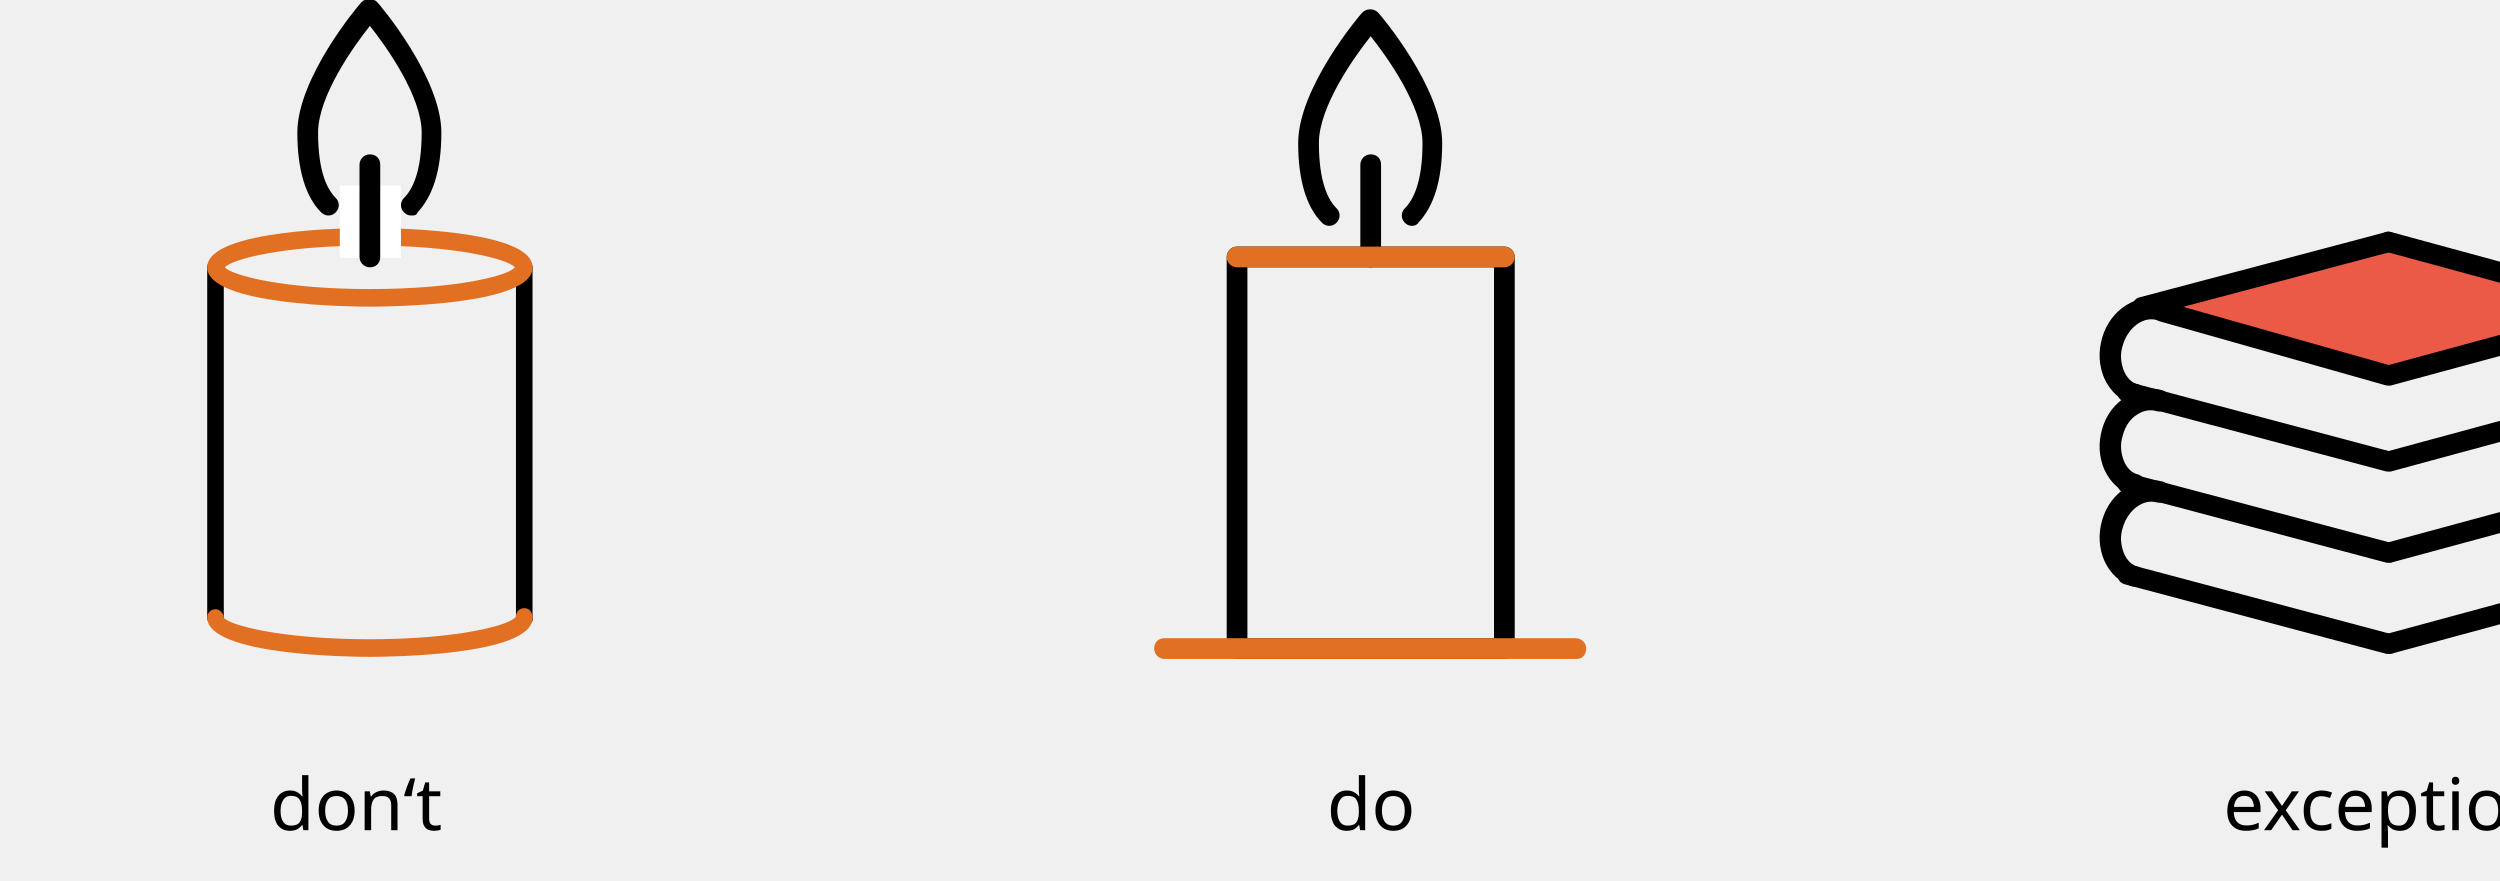
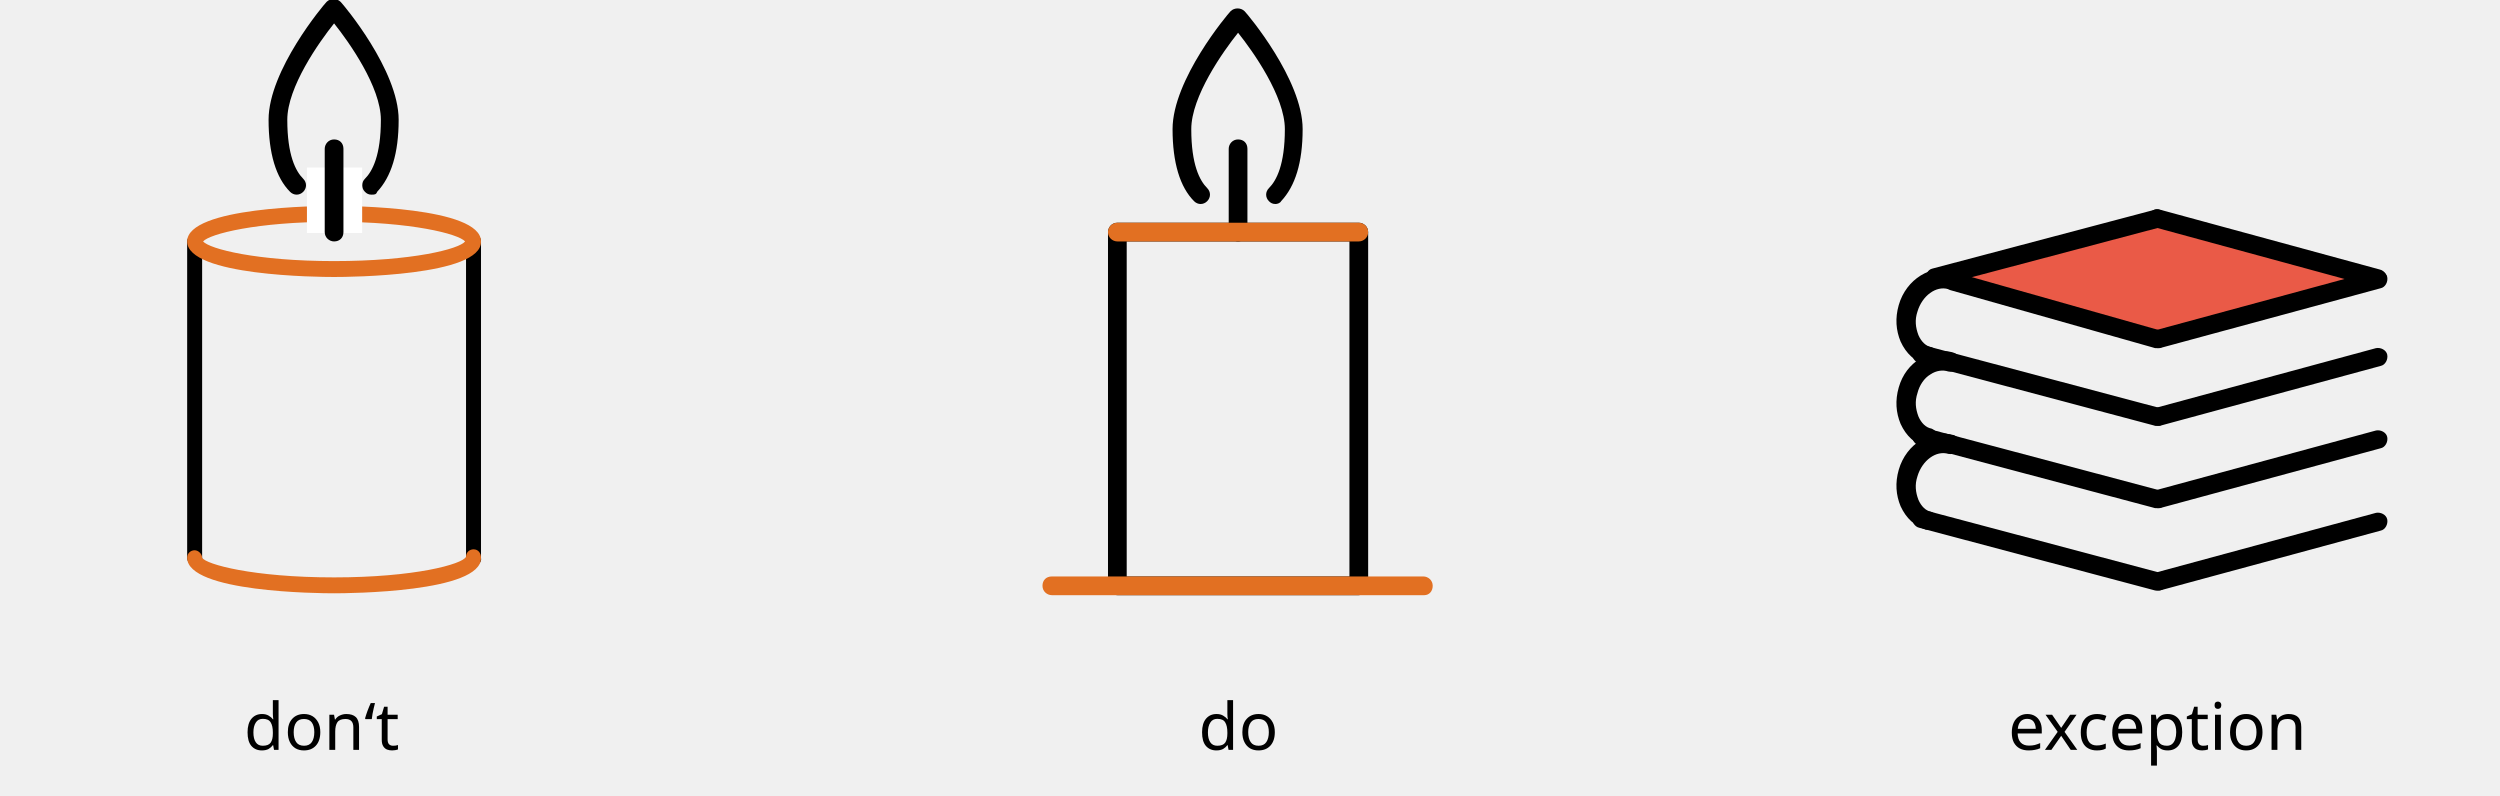
- <svg xmlns="http://www.w3.org/2000/svg" version="1.1" id="Ebene_1" x="0px" y="0px" width="241.3px" height="85px" viewBox="0 0 241.3 85" enable-background="new 0 0 241.3 85" xml:space="preserve">
+ <svg xmlns="http://www.w3.org/2000/svg" version="1.1" id="Ebene_1" x="0px" y="0px" width="267.15px" height="85px" viewBox="0 0 267.15 85" enable-background="new 0 0 267.15 85" xml:space="preserve">
  <g>
-     <path d="M136.3,21.8c-0.301,0-0.5-0.1-0.7-0.3c-0.399-0.4-0.399-1,0-1.4c0.8-0.8,1.7-2.5,1.7-6.3c0-3.5-3.4-8.3-5-10.3   c-1.6,2-5,6.8-5,10.3c0,3.8,0.9,5.5,1.699,6.3c0.4,0.4,0.4,1,0,1.4c-0.399,0.4-1,0.4-1.399,0c-1.5-1.5-2.3-4.1-2.3-7.7   c0-5.3,5.9-12.3,6.199-12.6c0.4-0.4,1.101-0.4,1.5,0c0.301,0.3,6.201,7.3,6.201,12.6c0,3.6-0.801,6.1-2.301,7.7   C136.8,21.7,136.5,21.8,136.3,21.8z" />
+     <path d="M136.3,21.8c-0.301,0-0.5-0.1-0.7-0.3c-0.399-0.4-0.399-1,0-1.4c0.8-0.8,1.7-2.5,1.7-6.3c0-3.5-3.4-8.3-5-10.3   c-1.6,2-5,6.8-5,10.3c0,3.8,0.9,5.5,1.699,6.3c0.399,0.4,0.399,1,0,1.4s-1,0.4-1.399,0c-1.5-1.5-2.3-4.1-2.3-7.7   c0-5.3,5.9-12.3,6.199-12.6c0.399-0.4,1.101-0.4,1.5,0c0.301,0.3,6.201,7.3,6.201,12.6c0,3.6-0.802,6.1-2.302,7.7   C136.8,21.7,136.5,21.8,136.3,21.8z" />
    <path fill="none" stroke="#FFFFFF" stroke-width="5.916" stroke-linejoin="round" stroke-miterlimit="10" d="M132.3,23.8" />
    <path d="M132.3,25.8c-0.5,0-1-0.4-1-1v-8.9c0-0.5,0.4-1,1-1s1,0.4,1,1v8.9C133.3,25.4,132.8,25.8,132.3,25.8z" />
    <path d="M20.8,60.4C20.3,60.4,20,60,20,59.6V25.8c0-0.4,0.4-0.8,0.8-0.8c0.4,0,0.8,0.4,0.8,0.8v33.8C21.7,60.1,21.3,60.4,20.8,60.4   z" />
    <path d="M50.6,60.4c-0.5,0-0.8-0.4-0.8-0.801V25.8c0-0.5,0.4-0.8,0.8-0.8c0.5,0,0.8,0.4,0.8,0.8v33.8   C51.5,60.1,51.1,60.4,50.6,60.4z" />
-     <path d="M145.201,63.6H119.4c-0.5,0-1-0.399-1-1V24.8c0-0.5,0.4-1,1-1h25.801c0.5,0,1,0.4,1,1v37.8   C146.201,63.1,145.701,63.6,145.201,63.6z M120.4,61.6h23.801V25.8H120.4V61.6z" />
+     <path d="M145.201,63.6H119.4c-0.5,0-1-0.398-1-1V24.8c0-0.5,0.4-1,1-1h25.801c0.5,0,1,0.4,1,1v37.8   C146.201,63.1,145.701,63.6,145.201,63.6z M120.4,61.6h23.801V25.8H120.4V61.6z" />
    <path d="M39.7,20.8c-0.3,0-0.5-0.1-0.7-0.3c-0.4-0.4-0.4-1,0-1.4c0.8-0.8,1.7-2.5,1.7-6.3c0-3.5-3.4-8.3-5-10.3   c-1.6,2-5,6.8-5,10.3c0,3.8,0.9,5.5,1.7,6.3c0.4,0.4,0.4,1,0,1.4s-1,0.4-1.4,0c-1.5-1.5-2.3-4.1-2.3-7.7c0-5.3,5.9-12.3,6.2-12.6   c0.4-0.4,1.1-0.4,1.5,0c0.3,0.3,6.2,7.3,6.2,12.6c0,3.6-0.8,6.1-2.3,7.7C40.2,20.8,40,20.8,39.7,20.8z" />
    <path fill="#E27022" d="M35.7,29.6c-1.6,0-15.7-0.1-15.7-3.8c0-3.7,14.1-3.8,15.7-3.8c1.6,0,15.7,0.1,15.7,3.8   C51.5,29.5,37.3,29.6,35.7,29.6z M21.7,25.8c0.7,0.8,5.7,2.1,14,2.1c8.4,0,13.4-1.3,14-2.1c-0.7-0.8-5.7-2.1-14-2.1   C27.4,23.7,22.4,25,21.7,25.8z" />
    <path fill="#E27022" d="M35.7,63.4C34.1,63.4,20,63.3,20,59.6c0-0.5,0.4-0.8,0.8-0.8c0.4,0,0.8,0.4,0.8,0.8   C22,60.3,27,61.7,35.7,61.7c8.6,0,13.7-1.4,14.1-2.2c0-0.5,0.4-0.8,0.8-0.8c0.5,0,0.8,0.399,0.8,0.899   C51.5,63.3,37.3,63.4,35.7,63.4z" />
    <rect x="32.8" y="17.9" fill="#FFFFFF" width="5.9" height="7" />
    <path d="M35.7,25.8c-0.5,0-1-0.4-1-1v-8.9c0-0.5,0.4-1,1-1c0.6,0,1,0.4,1,1v8.9C36.7,25.4,36.3,25.8,35.7,25.8z" />
    <path fill="#E27022" d="M145.201,25.8H119.4c-0.5,0-1-0.4-1-1c0-0.5,0.4-1,1-1h25.801c0.5,0,1,0.4,1,1   C146.201,25.4,145.701,25.8,145.201,25.8z" />
-     <path fill="#E27022" d="M152.201,63.6H112.4c-0.5,0-1-0.399-1-1c0-0.6,0.4-1,1-1h39.7c0.5,0,1,0.4,1,1   C153.1,63.2,152.701,63.6,152.201,63.6z" />
+     <path fill="#E27022" d="M152.201,63.6H112.4c-0.5,0-1-0.398-1-1c0-0.6,0.4-1,1-1h39.7c0.5,0,1,0.4,1,1   C153.1,63.2,152.701,63.6,152.201,63.6z" />
  </g>
  <text transform="matrix(1 0 0 1 26.0635 80.1279)" font-family="'SourceSansPro-Regular'" font-size="7">don‘t </text>
  <text transform="matrix(1 0 0 1 128.063 80.1279)" font-family="'SourceSansPro-Regular'" font-size="7">do</text>
  <text transform="matrix(1 0 0 1 214.5903 80.1279)" font-family="'SourceSansPro-Regular'" font-size="7">exception</text>
  <g id="_xD83D__xDCDA__xFE0F__2_">
    <polygon fill="#EA5A47" points="206.8,29.6 230.6,23.3 254.1,29.7 254.201,29.8 230.6,36.2  " />
    <path d="M230.6,37.2c-0.101,0-0.2,0-0.3,0L208.4,31c-0.5-0.2-0.9-0.7-0.699-1.2c0.199-0.5,0.699-0.9,1.199-0.7l21.9,6.2   c0.5,0.2,0.9,0.7,0.699,1.2C231.4,36.9,231,37.2,230.6,37.2z" />
-     <path d="M230.6,45.5c-0.101,0-0.2,0-0.3,0l-25.2-6.7c-0.5-0.1-0.899-0.7-0.7-1.2c0.1-0.5,0.7-0.9,1.2-0.7l25.2,6.7   c0.5,0.101,0.9,0.7,0.699,1.2C231.5,45.2,231,45.5,230.6,45.5z" />
+     <path d="M230.6,45.5c-0.101,0-0.2,0-0.3,0l-25.2-6.7c-0.5-0.1-0.899-0.7-0.7-1.2c0.1-0.5,0.7-0.9,1.2-0.7l25.2,6.7   c0.5,0.102,0.9,0.7,0.699,1.2C231.5,45.2,231,45.5,230.6,45.5z" />
    <g>
      <line fill="none" x1="230.6" y1="23.3" x2="254.1" y2="29.7" />
      <path d="M254.1,30.7c-0.101,0-0.2,0-0.3,0l-23.5-6.4c-0.5-0.1-0.9-0.7-0.7-1.2c0.101-0.5,0.7-0.9,1.2-0.7l23.5,6.4    c0.5,0.1,0.9,0.7,0.699,1.2C255,30.4,254.6,30.7,254.1,30.7z" />
    </g>
    <path d="M230.6,37.2c-0.399,0-0.899-0.3-1-0.7c-0.101-0.5,0.2-1.1,0.7-1.2l23.6-6.4c0.5-0.1,1.1,0.2,1.2,0.7s-0.2,1.1-0.7,1.2   l-23.6,6.4C230.8,37.2,230.701,37.2,230.6,37.2z" />
    <g>
      <line fill="none" x1="230.6" y1="23.3" x2="206.8" y2="29.6" />
      <path d="M206.8,30.7c-0.4,0-0.9-0.3-1-0.8s0.199-1.1,0.699-1.2l23.801-6.3c0.5-0.1,1.1,0.2,1.199,0.7    c0.101,0.5-0.199,1.1-0.699,1.2L207,30.6C206.9,30.6,206.9,30.7,206.8,30.7z" />
    </g>
-     <path d="M230.6,45.5c-0.399,0-0.899-0.3-1-0.7c-0.101-0.5,0.2-1.1,0.7-1.2l23.6-6.399c0.5-0.1,1.1,0.2,1.2,0.7s-0.2,1.1-0.7,1.2   l-23.6,6.4C230.8,45.5,230.701,45.5,230.6,45.5z" />
-     <path d="M206.1,39c-0.101,0-0.2,0-0.3,0c-1.2-0.4-2.1-1.2-2.7-2.5c-0.5-1.2-0.601-2.5-0.2-3.9c0.801-2.8,3.5-4.4,5.9-3.7   c0.5,0.2,0.8,0.7,0.699,1.3c-0.199,0.5-0.699,0.8-1.299,0.7c-1.301-0.4-2.801,0.7-3.301,2.4c-0.3,0.9-0.199,1.7,0.1,2.5   c0.301,0.7,0.801,1.2,1.4,1.3c0.5,0.2,0.801,0.7,0.7,1.3C206.9,38.7,206.5,39,206.1,39z" />
-     <path d="M230.6,54.3c-0.101,0-0.2,0-0.3,0l-25.2-6.7c-0.5-0.1-0.899-0.699-0.7-1.199c0.1-0.5,0.7-0.9,1.2-0.7l25.2,6.7   c0.5,0.1,0.9,0.699,0.699,1.199C231.5,54,231,54.3,230.6,54.3z" />
-     <path d="M230.6,54.3c-0.399,0-0.899-0.3-1-0.7c-0.101-0.5,0.2-1.1,0.7-1.199l23.6-6.4c0.5-0.1,1.1,0.2,1.2,0.7s-0.2,1.1-0.7,1.2   L230.8,54.3C230.8,54.3,230.701,54.3,230.6,54.3z" />
-     <path d="M206.1,47.8c-0.101,0-0.2,0-0.3,0c-1.2-0.399-2.1-1.2-2.7-2.5c-0.5-1.2-0.601-2.5-0.2-3.9s1.2-2.4,2.301-3.1   c1.1-0.7,2.399-1,3.6-0.6c0.5,0.2,0.8,0.7,0.699,1.3c-0.199,0.5-0.699,0.8-1.299,0.7c-0.601-0.2-1.301-0.1-1.9,0.3   c-0.7,0.4-1.2,1.2-1.4,2c-0.3,0.9-0.199,1.7,0.1,2.5c0.301,0.7,0.801,1.2,1.4,1.3c0.5,0.2,0.801,0.7,0.7,1.3   C206.9,47.5,206.5,47.8,206.1,47.8z" />
-     <path d="M230.6,63.1c-0.101,0-0.2,0-0.3,0L205.1,56.4c-0.5-0.101-0.899-0.7-0.7-1.2c0.1-0.5,0.7-0.9,1.2-0.7l25.2,6.7   c0.5,0.1,0.9,0.7,0.699,1.2C231.5,62.8,231.1,63.1,230.6,63.1z" />
-     <path d="M230.6,63.1c-0.399,0-0.899-0.3-1-0.699c-0.101-0.5,0.2-1.101,0.7-1.2l23.6-6.4c0.5-0.1,1.1,0.2,1.2,0.7s-0.2,1.1-0.7,1.2   L230.8,63.1C230.8,63.1,230.701,63.1,230.6,63.1z" />
-     <path d="M206.1,56.6c-0.101,0-0.2,0-0.3,0c-1.2-0.399-2.1-1.199-2.7-2.5c-0.5-1.199-0.601-2.5-0.2-3.899c0.801-2.8,3.5-4.4,5.9-3.7   c0.5,0.2,0.8,0.7,0.699,1.3c-0.199,0.5-0.699,0.8-1.299,0.7c-1.301-0.4-2.801,0.7-3.301,2.4c-0.3,0.899-0.199,1.699,0.1,2.5   c0.301,0.699,0.801,1.199,1.4,1.3c0.5,0.2,0.801,0.7,0.7,1.3C207,56.3,206.6,56.6,206.1,56.6z" />
+     <path d="M230.6,45.5c-0.399,0-0.899-0.3-1-0.7c-0.101-0.5,0.2-1.1,0.7-1.2l23.6-6.398c0.5-0.1,1.1,0.2,1.2,0.7s-0.2,1.1-0.7,1.2   l-23.6,6.4C230.8,45.5,230.701,45.5,230.6,45.5z" />
+     <path d="M206.1,39c-0.101,0-0.2,0-0.3,0c-1.2-0.4-2.1-1.2-2.7-2.5c-0.5-1.2-0.601-2.5-0.2-3.9c0.801-2.8,3.5-4.4,5.9-3.7   c0.5,0.2,0.8,0.7,0.699,1.3c-0.199,0.5-0.699,0.8-1.299,0.7c-1.302-0.4-2.802,0.7-3.302,2.4c-0.3,0.9-0.198,1.7,0.101,2.5   c0.301,0.7,0.801,1.2,1.399,1.3c0.5,0.2,0.802,0.7,0.7,1.3C206.9,38.7,206.5,39,206.1,39z" />
+     <path d="M230.6,54.3c-0.101,0-0.2,0-0.3,0l-25.2-6.7c-0.5-0.1-0.899-0.699-0.7-1.199c0.1-0.5,0.7-0.899,1.2-0.699l25.2,6.699   c0.5,0.101,0.9,0.699,0.699,1.199C231.5,54,231,54.3,230.6,54.3z" />
+     <path d="M230.6,54.3c-0.399,0-0.899-0.3-1-0.7c-0.101-0.5,0.2-1.1,0.7-1.199l23.6-6.399c0.5-0.101,1.1,0.2,1.2,0.7   s-0.2,1.1-0.7,1.199L230.8,54.3C230.8,54.3,230.701,54.3,230.6,54.3z" />
+     <path d="M206.1,47.8c-0.101,0-0.2,0-0.3,0c-1.2-0.399-2.1-1.2-2.7-2.5c-0.5-1.2-0.601-2.5-0.2-3.9s1.2-2.4,2.301-3.1   c1.1-0.7,2.399-1,3.6-0.6c0.5,0.2,0.801,0.7,0.699,1.3c-0.199,0.5-0.699,0.8-1.299,0.7c-0.601-0.2-1.301-0.1-1.9,0.3   c-0.699,0.4-1.199,1.2-1.399,2c-0.3,0.9-0.198,1.7,0.101,2.5c0.301,0.7,0.801,1.2,1.399,1.3c0.5,0.2,0.802,0.7,0.7,1.3   C206.9,47.5,206.5,47.8,206.1,47.8z" />
+     <path d="M230.6,63.1c-0.101,0-0.2,0-0.3,0L205.1,56.4c-0.5-0.102-0.899-0.7-0.7-1.2c0.1-0.5,0.7-0.9,1.2-0.7l25.2,6.7   c0.5,0.1,0.9,0.7,0.699,1.2C231.5,62.8,231.1,63.1,230.6,63.1z" />
+     <path d="M230.6,63.1c-0.399,0-0.899-0.3-1-0.699c-0.101-0.5,0.2-1.101,0.7-1.199l23.6-6.4c0.5-0.1,1.1,0.2,1.2,0.7   s-0.2,1.101-0.7,1.2L230.8,63.1C230.8,63.1,230.701,63.1,230.6,63.1z" />
+     <path d="M206.1,56.6c-0.101,0-0.2,0-0.3,0c-1.2-0.398-2.1-1.199-2.7-2.5c-0.5-1.199-0.601-2.5-0.2-3.898   c0.801-2.801,3.5-4.4,5.9-3.7c0.5,0.2,0.8,0.7,0.699,1.3c-0.199,0.5-0.699,0.801-1.299,0.7c-1.302-0.399-2.802,0.7-3.302,2.399   c-0.3,0.899-0.198,1.699,0.101,2.5c0.301,0.699,0.801,1.199,1.399,1.301c0.5,0.199,0.802,0.699,0.7,1.3   C207,56.3,206.6,56.6,206.1,56.6z" />
  </g>
</svg>
